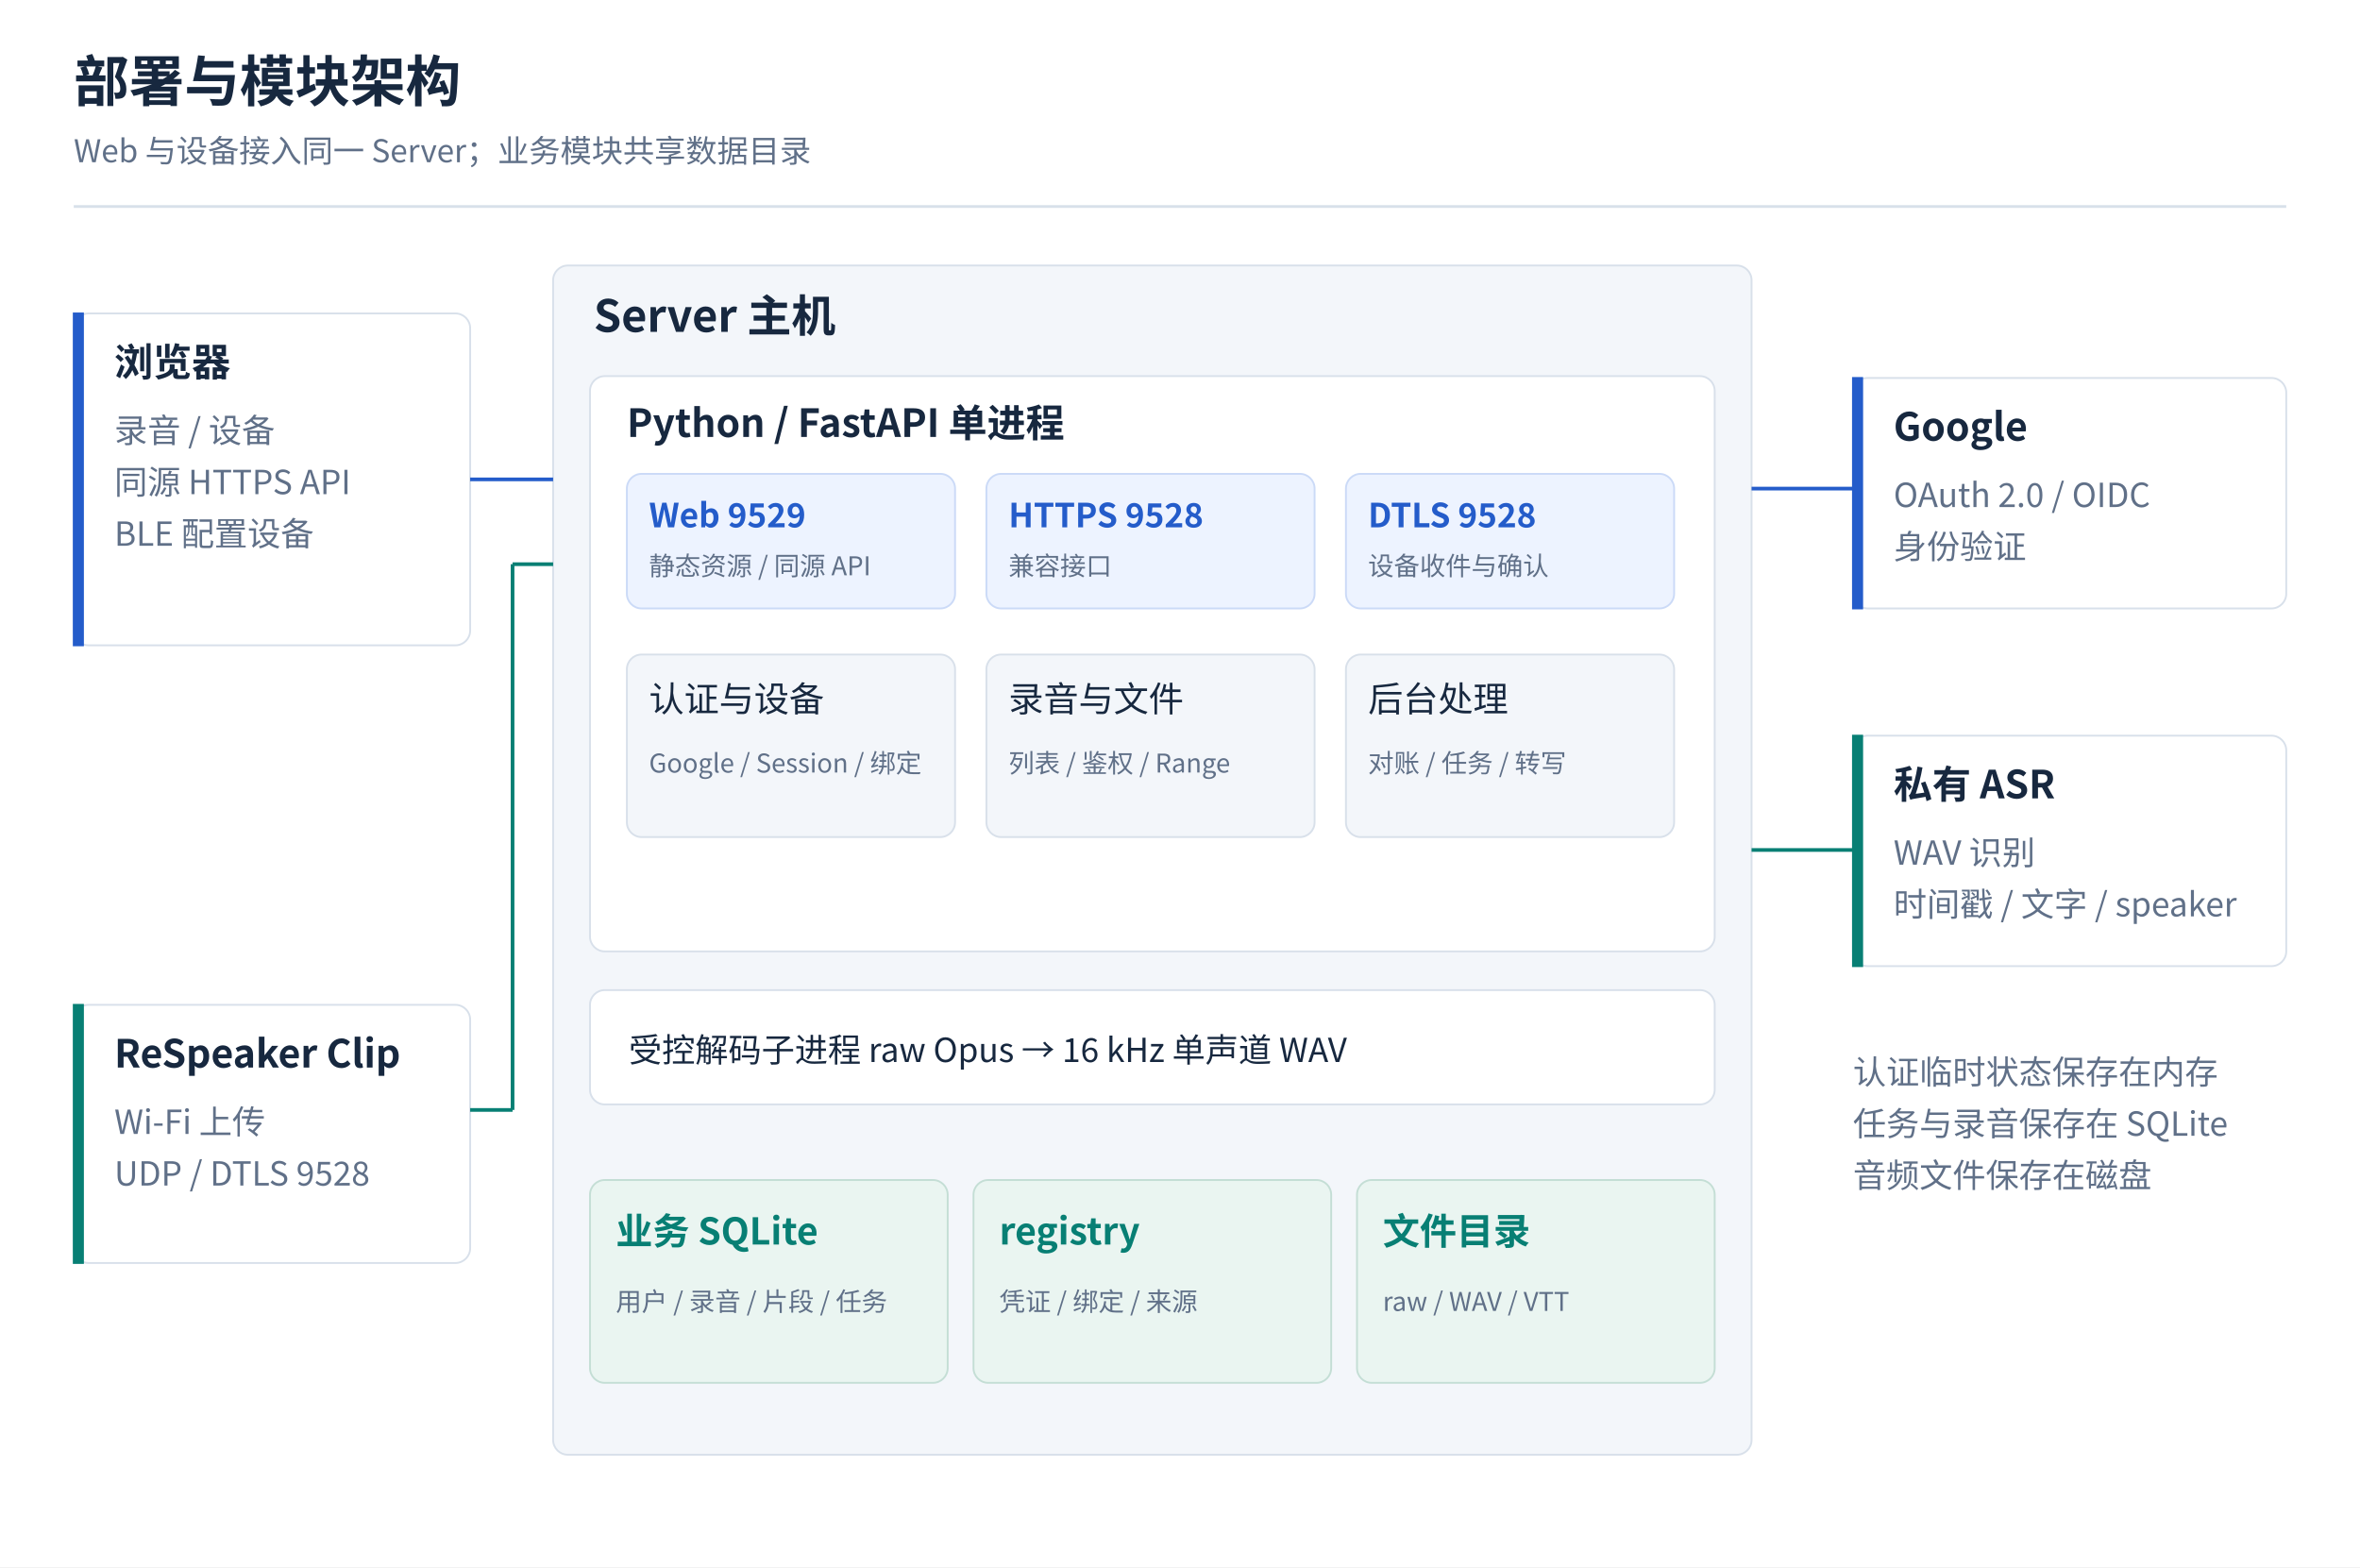
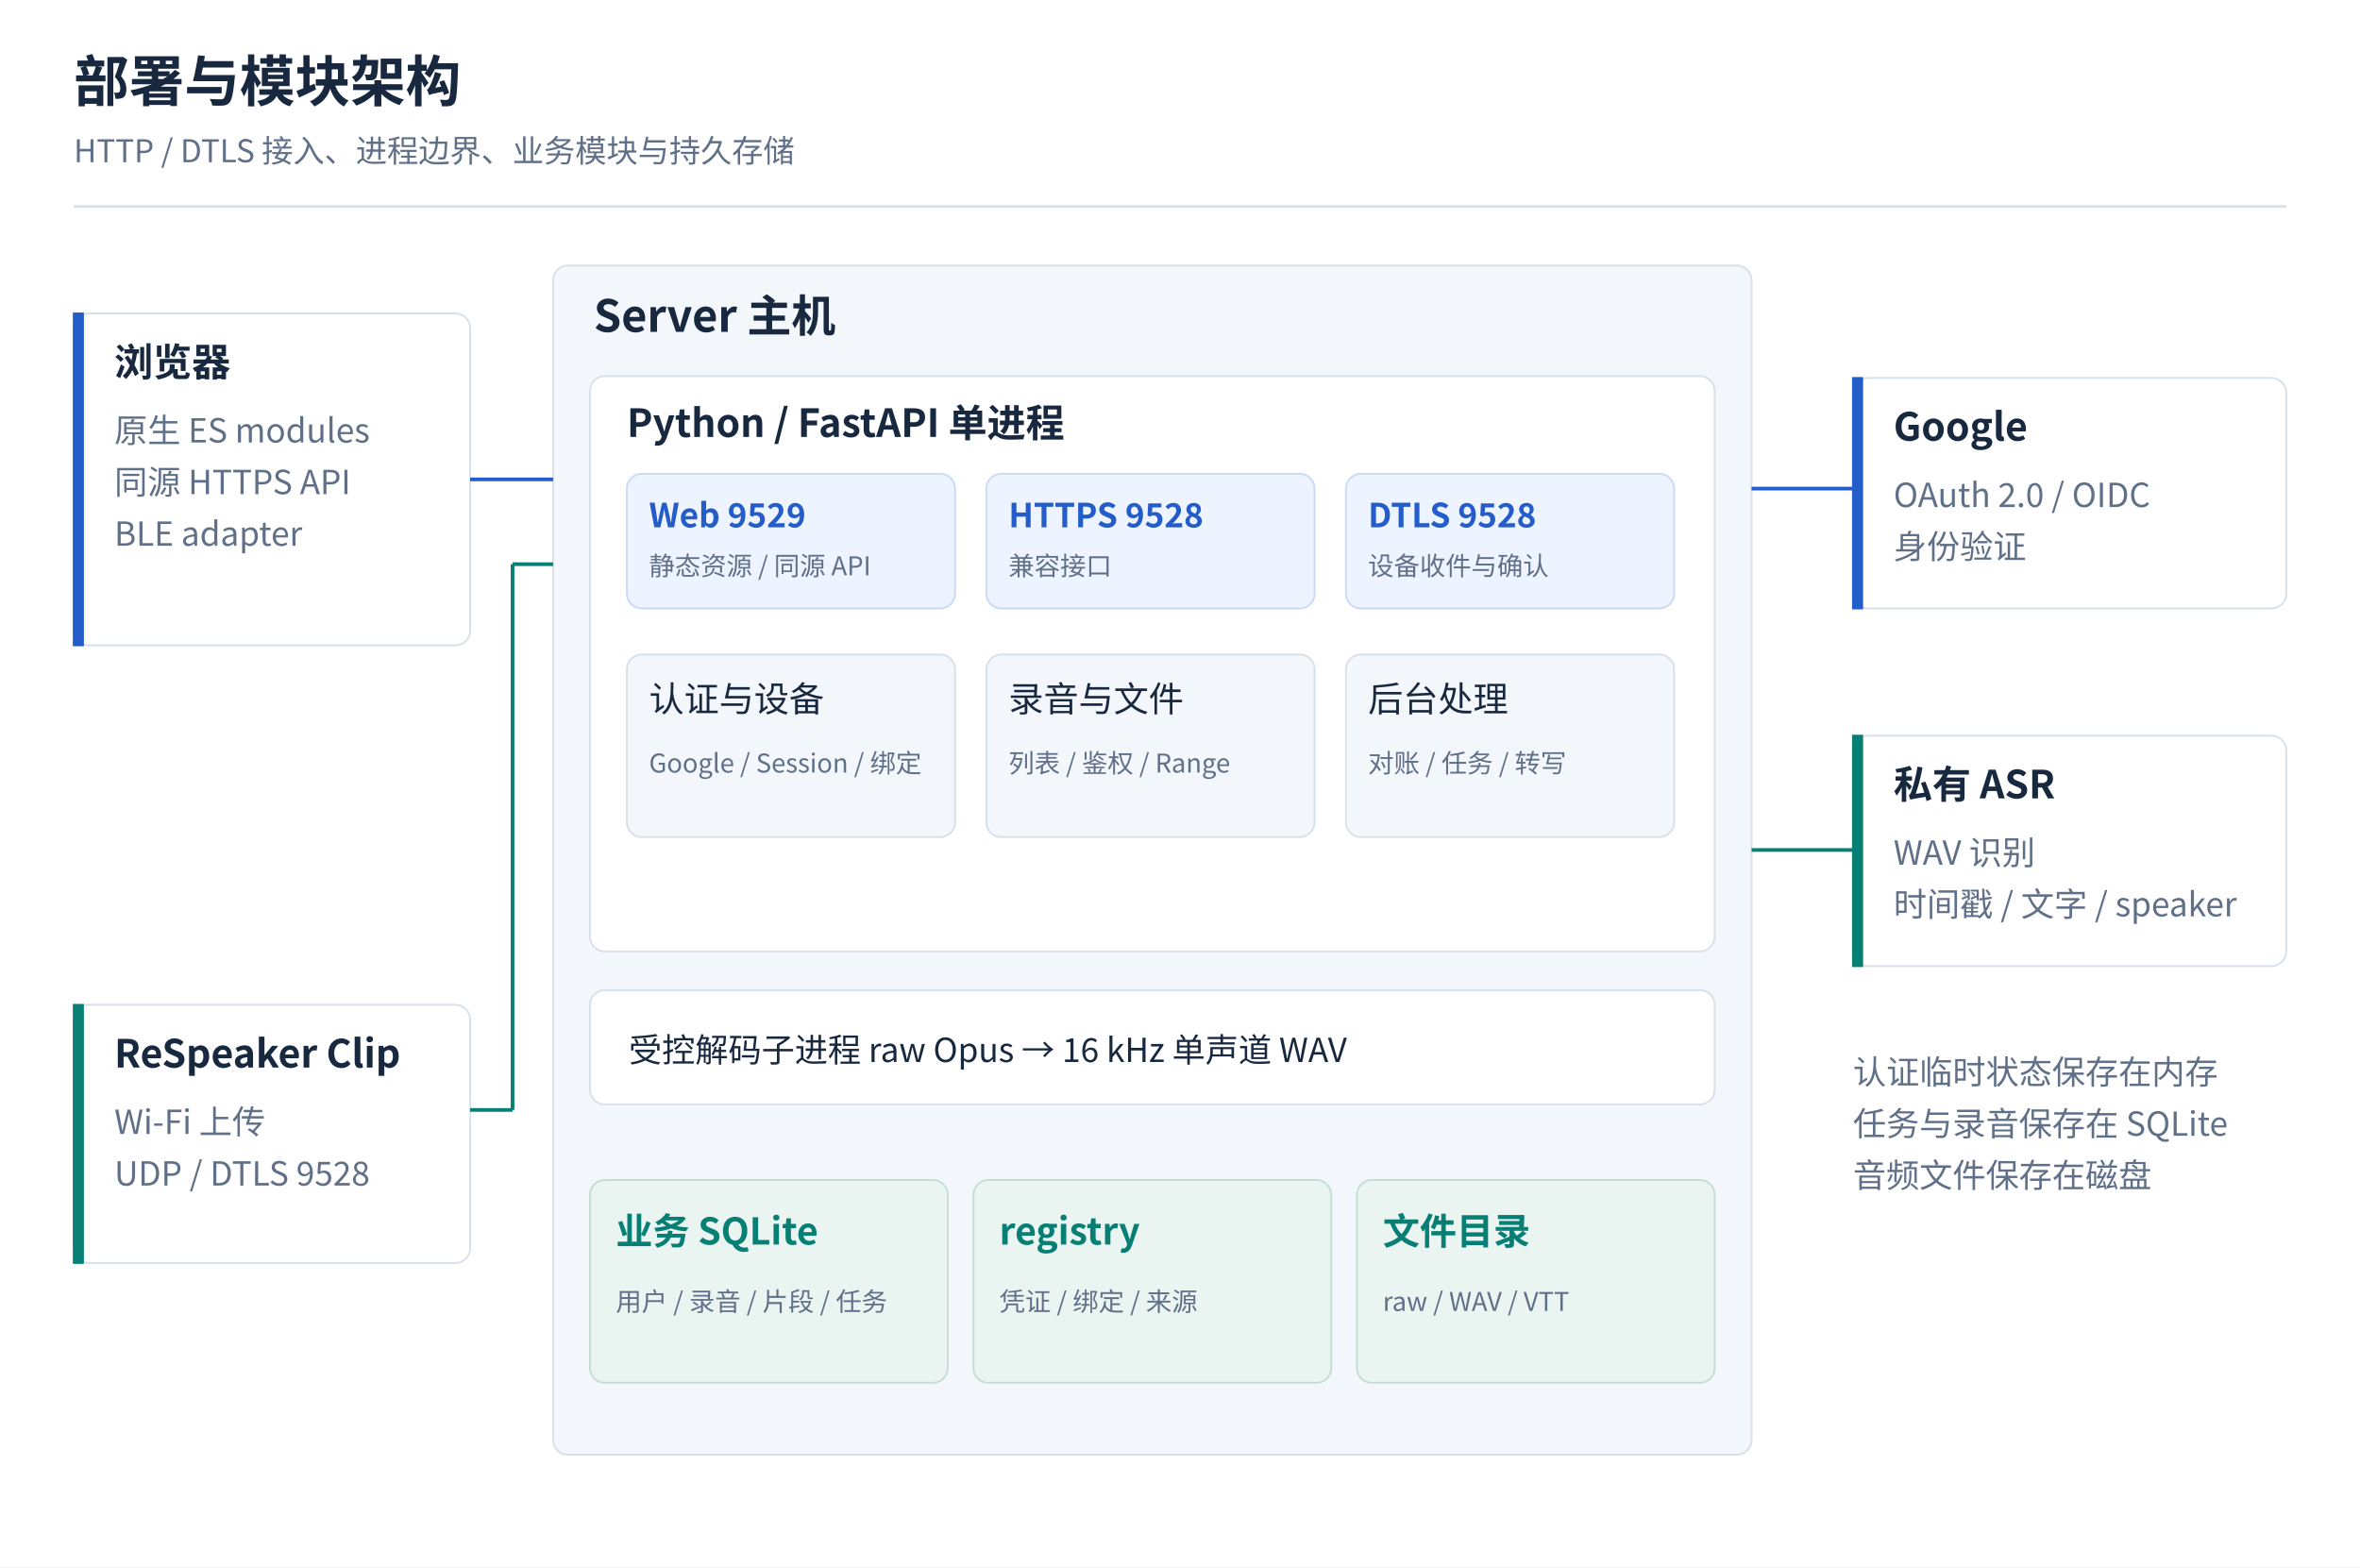
<svg xmlns="http://www.w3.org/2000/svg" width="1280" height="850" viewBox="0 0 1280 850">
  <rect width="1280" height="100%" fill="white" />
  <g font-family="PingFang SC,Microsoft YaHei,Noto Sans CJK SC,Arial,sans-serif">
    <text x="40" y="55" font-size="30" font-weight="600" fill="#17283f">部署与模块架构</text>
-     <text x="40" y="88" font-size="17" font-weight="400" fill="#607088">Web 与设备接入同一 Server；业务模块共享数据目录</text>
+     <text x="40" y="88" font-size="17" font-weight="400" fill="#607088">HTTP / DTLS 接入、进程边界、业务模块与持久存储</text>
    <line x1="40" y1="112" x2="1240" y2="112" stroke="#d8e0ea" stroke-width="1.5" />
    <rect x="40" y="170" width="215" height="180" rx="8" fill="white" stroke="#d8e0ea" />
    <rect x="40" y="170" width="5" height="180" rx="0" fill="#245cca" stroke="#245cca" />
    <text x="62" y="204" font-size="21" font-weight="600" fill="#17283f">浏览器</text>
-     <text x="62" y="240" font-size="18" font-weight="400" fill="#607088">录音 / 设备</text>
+     <text x="62" y="240" font-size="18" font-weight="400" fill="#607088">原生 ES modules</text>
    <text x="62" y="268" font-size="18" font-weight="400" fill="#607088">同源 HTTPS API</text>
-     <text x="62" y="296" font-size="18" font-weight="400" fill="#607088">BLE 配置设备</text>
+     <text x="62" y="296" font-size="18" font-weight="400" fill="#607088">BLE adapter</text>
    <rect x="40" y="545" width="215" height="140" rx="8" fill="white" stroke="#d8e0ea" />
    <rect x="40" y="545" width="5" height="140" rx="0" fill="#087f74" stroke="#087f74" />
    <text x="62" y="579" font-size="21" font-weight="600" fill="#17283f">ReSpeaker Clip</text>
    <text x="62" y="615" font-size="18" font-weight="400" fill="#607088">Wi-Fi 上传</text>
    <text x="62" y="643" font-size="18" font-weight="400" fill="#607088">UDP / DTLS 9528</text>
    <rect x="300" y="144" width="650" height="645" rx="8" fill="#f3f6fa" stroke="#d8e0ea" />
    <text x="322" y="180" font-size="24" font-weight="600" fill="#17283f">Server 主机</text>
    <rect x="320" y="204" width="610" height="312" rx="8" fill="white" stroke="#d8e0ea" />
    <text x="340" y="237" font-size="21" font-weight="600" fill="#17283f">Python / FastAPI 单进程</text>
    <rect x="340" y="257" width="178" height="73" rx="8" fill="#edf3ff" stroke="#cbdaf7" />
    <text x="352" y="286" font-size="18" font-weight="600" fill="#245cca">Web 9529</text>
    <text x="352" y="312" font-size="14" font-weight="400" fill="#607088">静态资源 / 同源 API</text>
    <rect x="535" y="257" width="178" height="73" rx="8" fill="#edf3ff" stroke="#cbdaf7" />
    <text x="547" y="286" font-size="18" font-weight="600" fill="#245cca">HTTPS 9528</text>
    <text x="547" y="312" font-size="14" font-weight="400" fill="#607088">兼容接口</text>
    <rect x="730" y="257" width="178" height="73" rx="8" fill="#edf3ff" stroke="#cbdaf7" />
    <text x="742" y="286" font-size="18" font-weight="600" fill="#245cca">DTLS 9528</text>
    <text x="742" y="312" font-size="14" font-weight="400" fill="#607088">设备收件与确认</text>
    <rect x="340" y="355" width="178" height="99" rx="8" fill="#f3f6fa" stroke="#d8e0ea" />
    <text x="352" y="386" font-size="19" font-weight="500" fill="#17283f">认证与设备</text>
    <text x="352" y="419" font-size="14" font-weight="400" fill="#607088">Google / Session / 绑定</text>
    <rect x="535" y="355" width="178" height="99" rx="8" fill="#f3f6fa" stroke="#d8e0ea" />
    <text x="547" y="386" font-size="19" font-weight="500" fill="#17283f">录音与文件</text>
    <text x="547" y="419" font-size="14" font-weight="400" fill="#607088">列表 / 鉴权 / Range</text>
    <rect x="730" y="355" width="178" height="99" rx="8" fill="#f3f6fa" stroke="#d8e0ea" />
    <text x="742" y="386" font-size="19" font-weight="500" fill="#17283f">后台处理</text>
    <text x="742" y="419" font-size="14" font-weight="400" fill="#607088">对账 / 任务 / 转写</text>
    <rect x="320" y="537" width="610" height="62" rx="8" fill="white" stroke="#d8e0ea" />
    <text x="341" y="576" font-size="18" font-weight="400" fill="#17283f">受控解码子进程     raw Opus → 16 kHz 单声道 WAV</text>
    <rect x="320" y="640" width="194" height="110" rx="8" fill="#eaf5f1" stroke="#c4ded5" />
    <text x="334" y="675" font-size="20" font-weight="600" fill="#087f74">业务 SQLite</text>
    <text x="334" y="711" font-size="14" font-weight="400" fill="#607088">用户 / 录音 / 片段 / 任务</text>
    <rect x="528" y="640" width="194" height="110" rx="8" fill="#eaf5f1" stroke="#c4ded5" />
    <text x="542" y="675" font-size="20" font-weight="600" fill="#087f74">registry</text>
    <text x="542" y="711" font-size="14" font-weight="400" fill="#607088">凭证 / 绑定 / 来源</text>
    <rect x="736" y="640" width="194" height="110" rx="8" fill="#eaf5f1" stroke="#c4ded5" />
    <text x="750" y="675" font-size="20" font-weight="600" fill="#087f74">文件目录</text>
    <text x="750" y="711" font-size="14" font-weight="400" fill="#607088">raw / WAV / VTT</text>
    <rect x="1005" y="205" width="235" height="125" rx="8" fill="white" stroke="#d8e0ea" />
    <rect x="1005" y="205" width="5" height="125" rx="0" fill="#245cca" stroke="#245cca" />
    <text x="1027" y="239" font-size="21" font-weight="600" fill="#17283f">Google</text>
    <text x="1027" y="275" font-size="18" font-weight="400" fill="#607088">OAuth 2.0 / OIDC</text>
    <text x="1027" y="303" font-size="18" font-weight="400" fill="#607088">身份验证</text>
    <rect x="1005" y="399" width="235" height="125" rx="8" fill="white" stroke="#d8e0ea" />
    <rect x="1005" y="399" width="5" height="125" rx="0" fill="#087f74" stroke="#087f74" />
    <text x="1027" y="433" font-size="21" font-weight="600" fill="#17283f">私有 ASR</text>
    <text x="1027" y="469" font-size="18" font-weight="400" fill="#607088">WAV 识别</text>
    <text x="1027" y="497" font-size="18" font-weight="400" fill="#607088">时间戳 / 文字 / speaker</text>
    <line x1="255" y1="260" x2="300" y2="260" stroke="#245cca" stroke-width="2" />
    <line x1="255" y1="602" x2="278" y2="602" stroke="#087f74" stroke-width="2" />
    <line x1="278" y1="602" x2="278" y2="306" stroke="#087f74" stroke-width="2" />
    <line x1="278" y1="306" x2="300" y2="306" stroke="#087f74" stroke-width="2" />
    <line x1="950" y1="265" x2="1005" y2="265" stroke="#245cca" stroke-width="2" />
    <line x1="950" y1="461" x2="1005" y2="461" stroke="#087f74" stroke-width="2" />
    <text x="1005" y="588" font-size="18" font-weight="400" fill="#607088">认证临时状态保存在内存</text>
    <text x="1005" y="616" font-size="18" font-weight="400" fill="#607088">任务与录音保存在 SQLite</text>
    <text x="1005" y="644" font-size="18" font-weight="400" fill="#607088">音频文件保存在磁盘</text>
  </g>
</svg>
